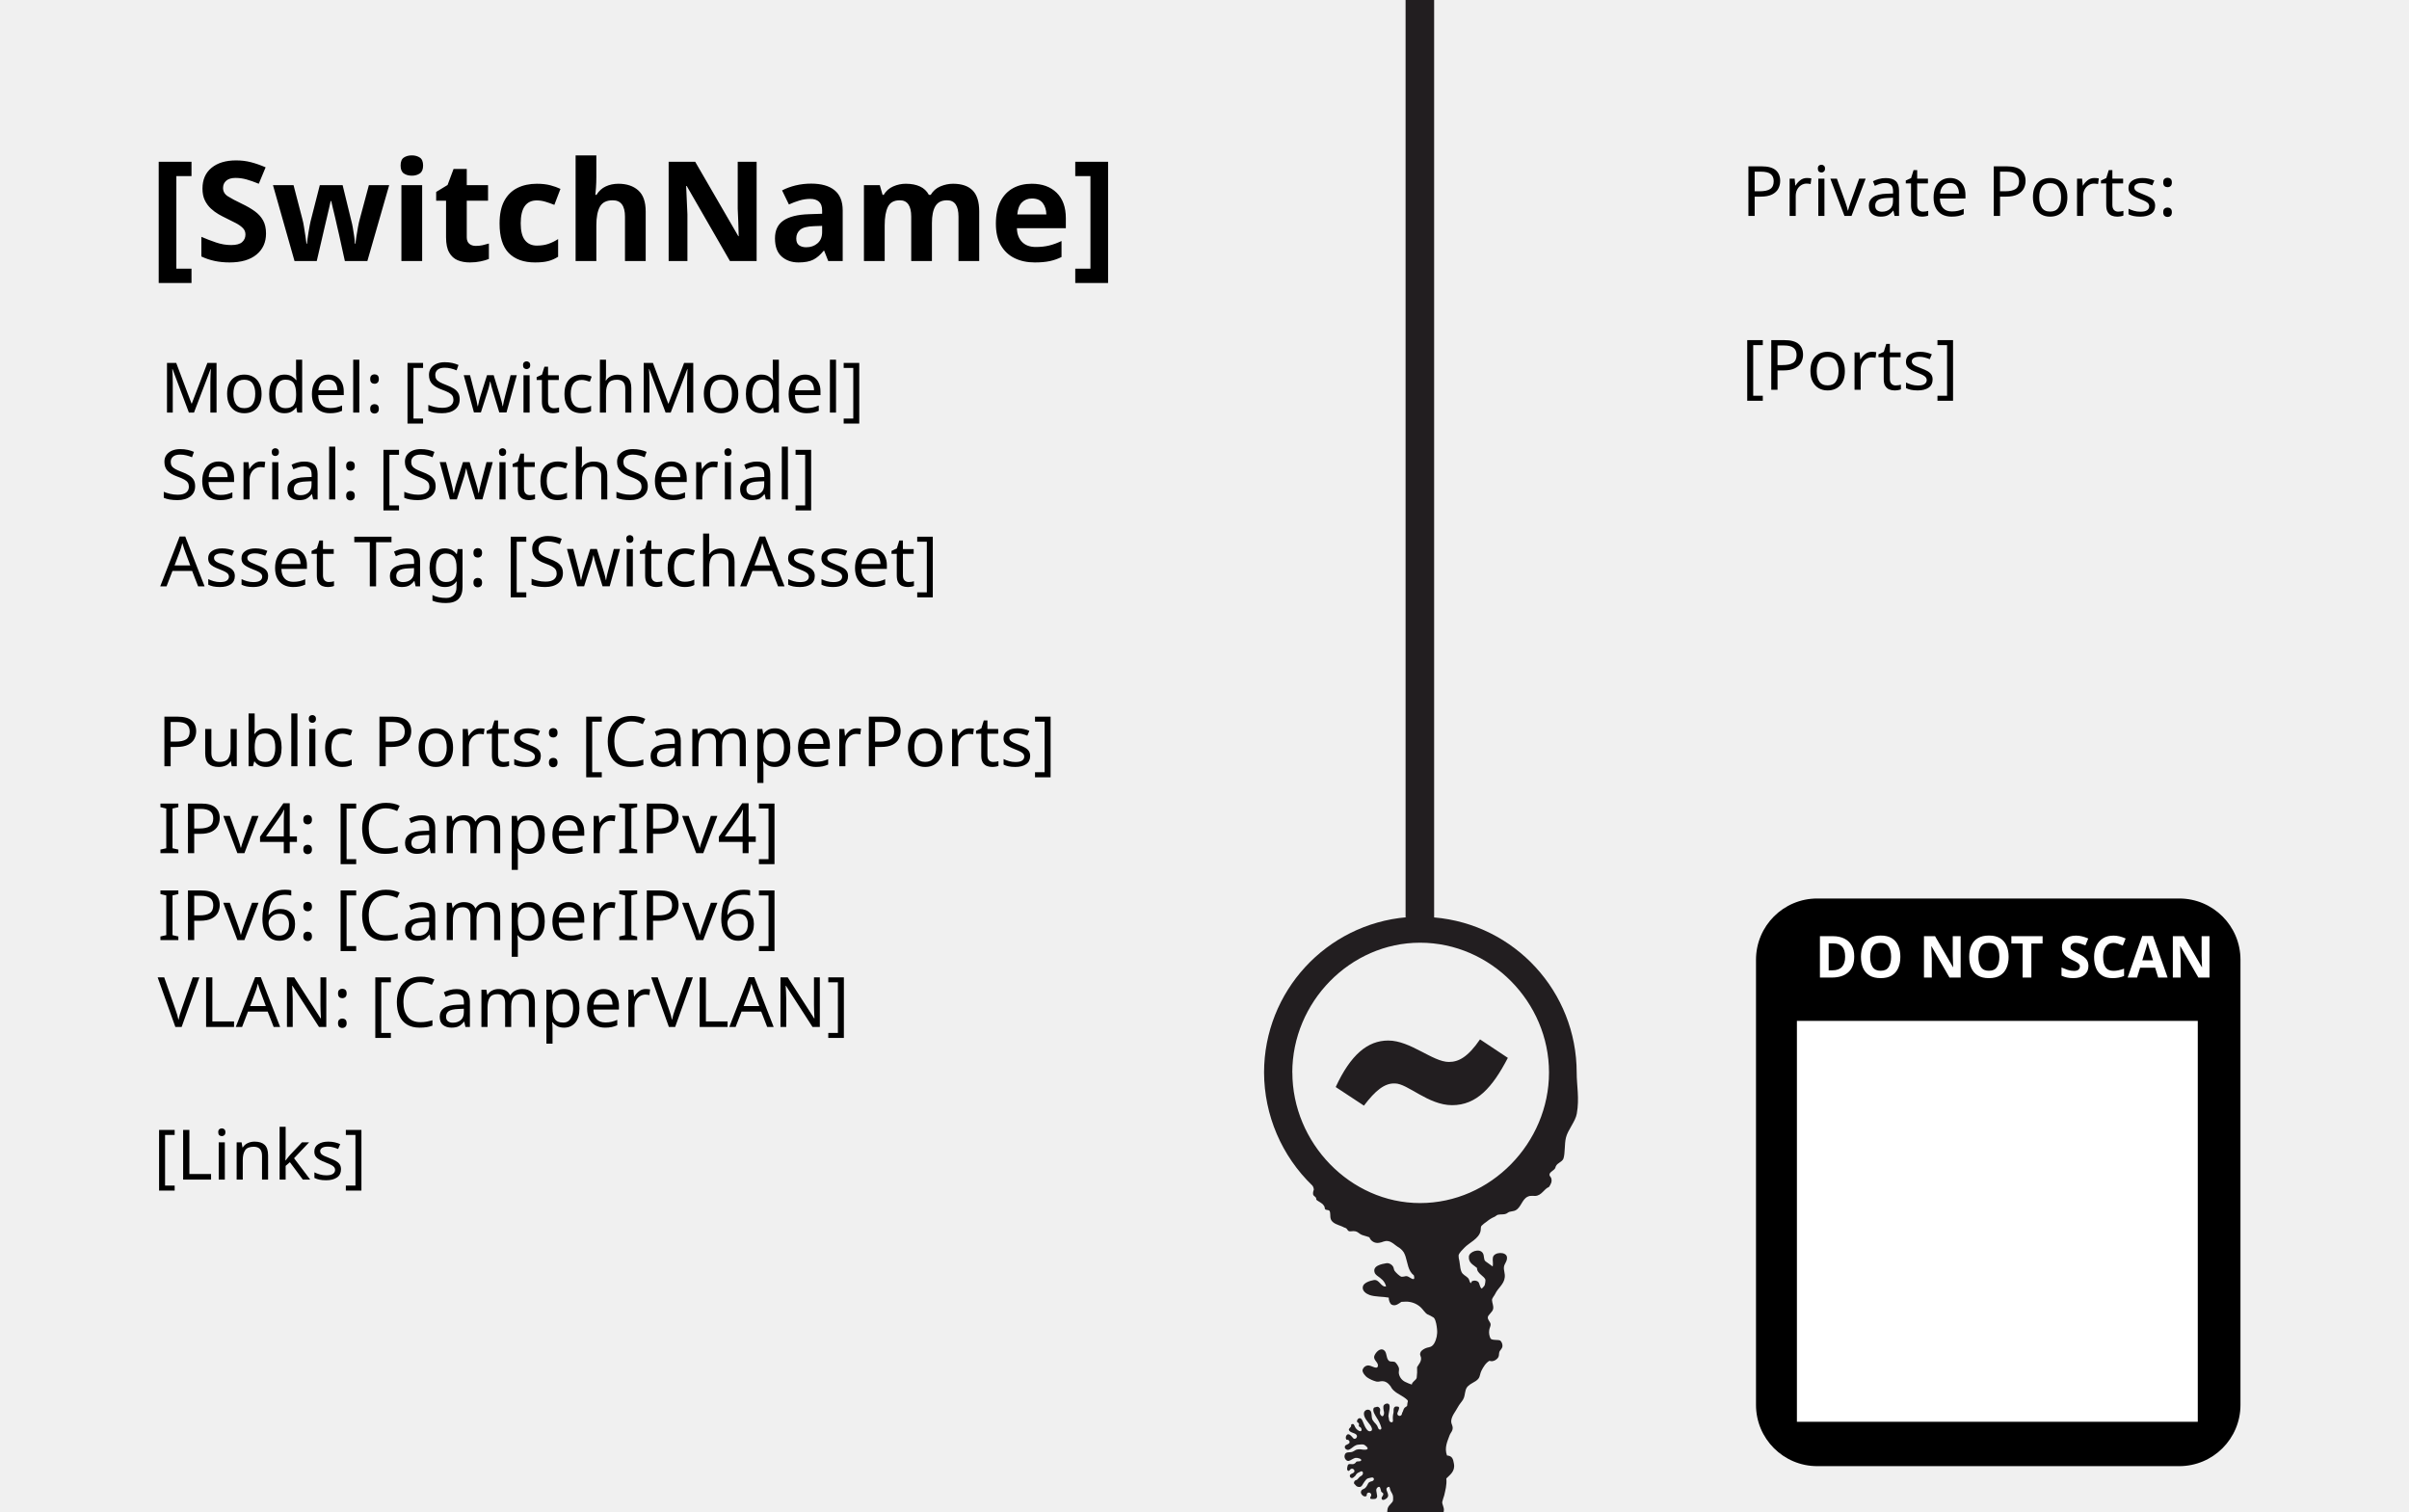
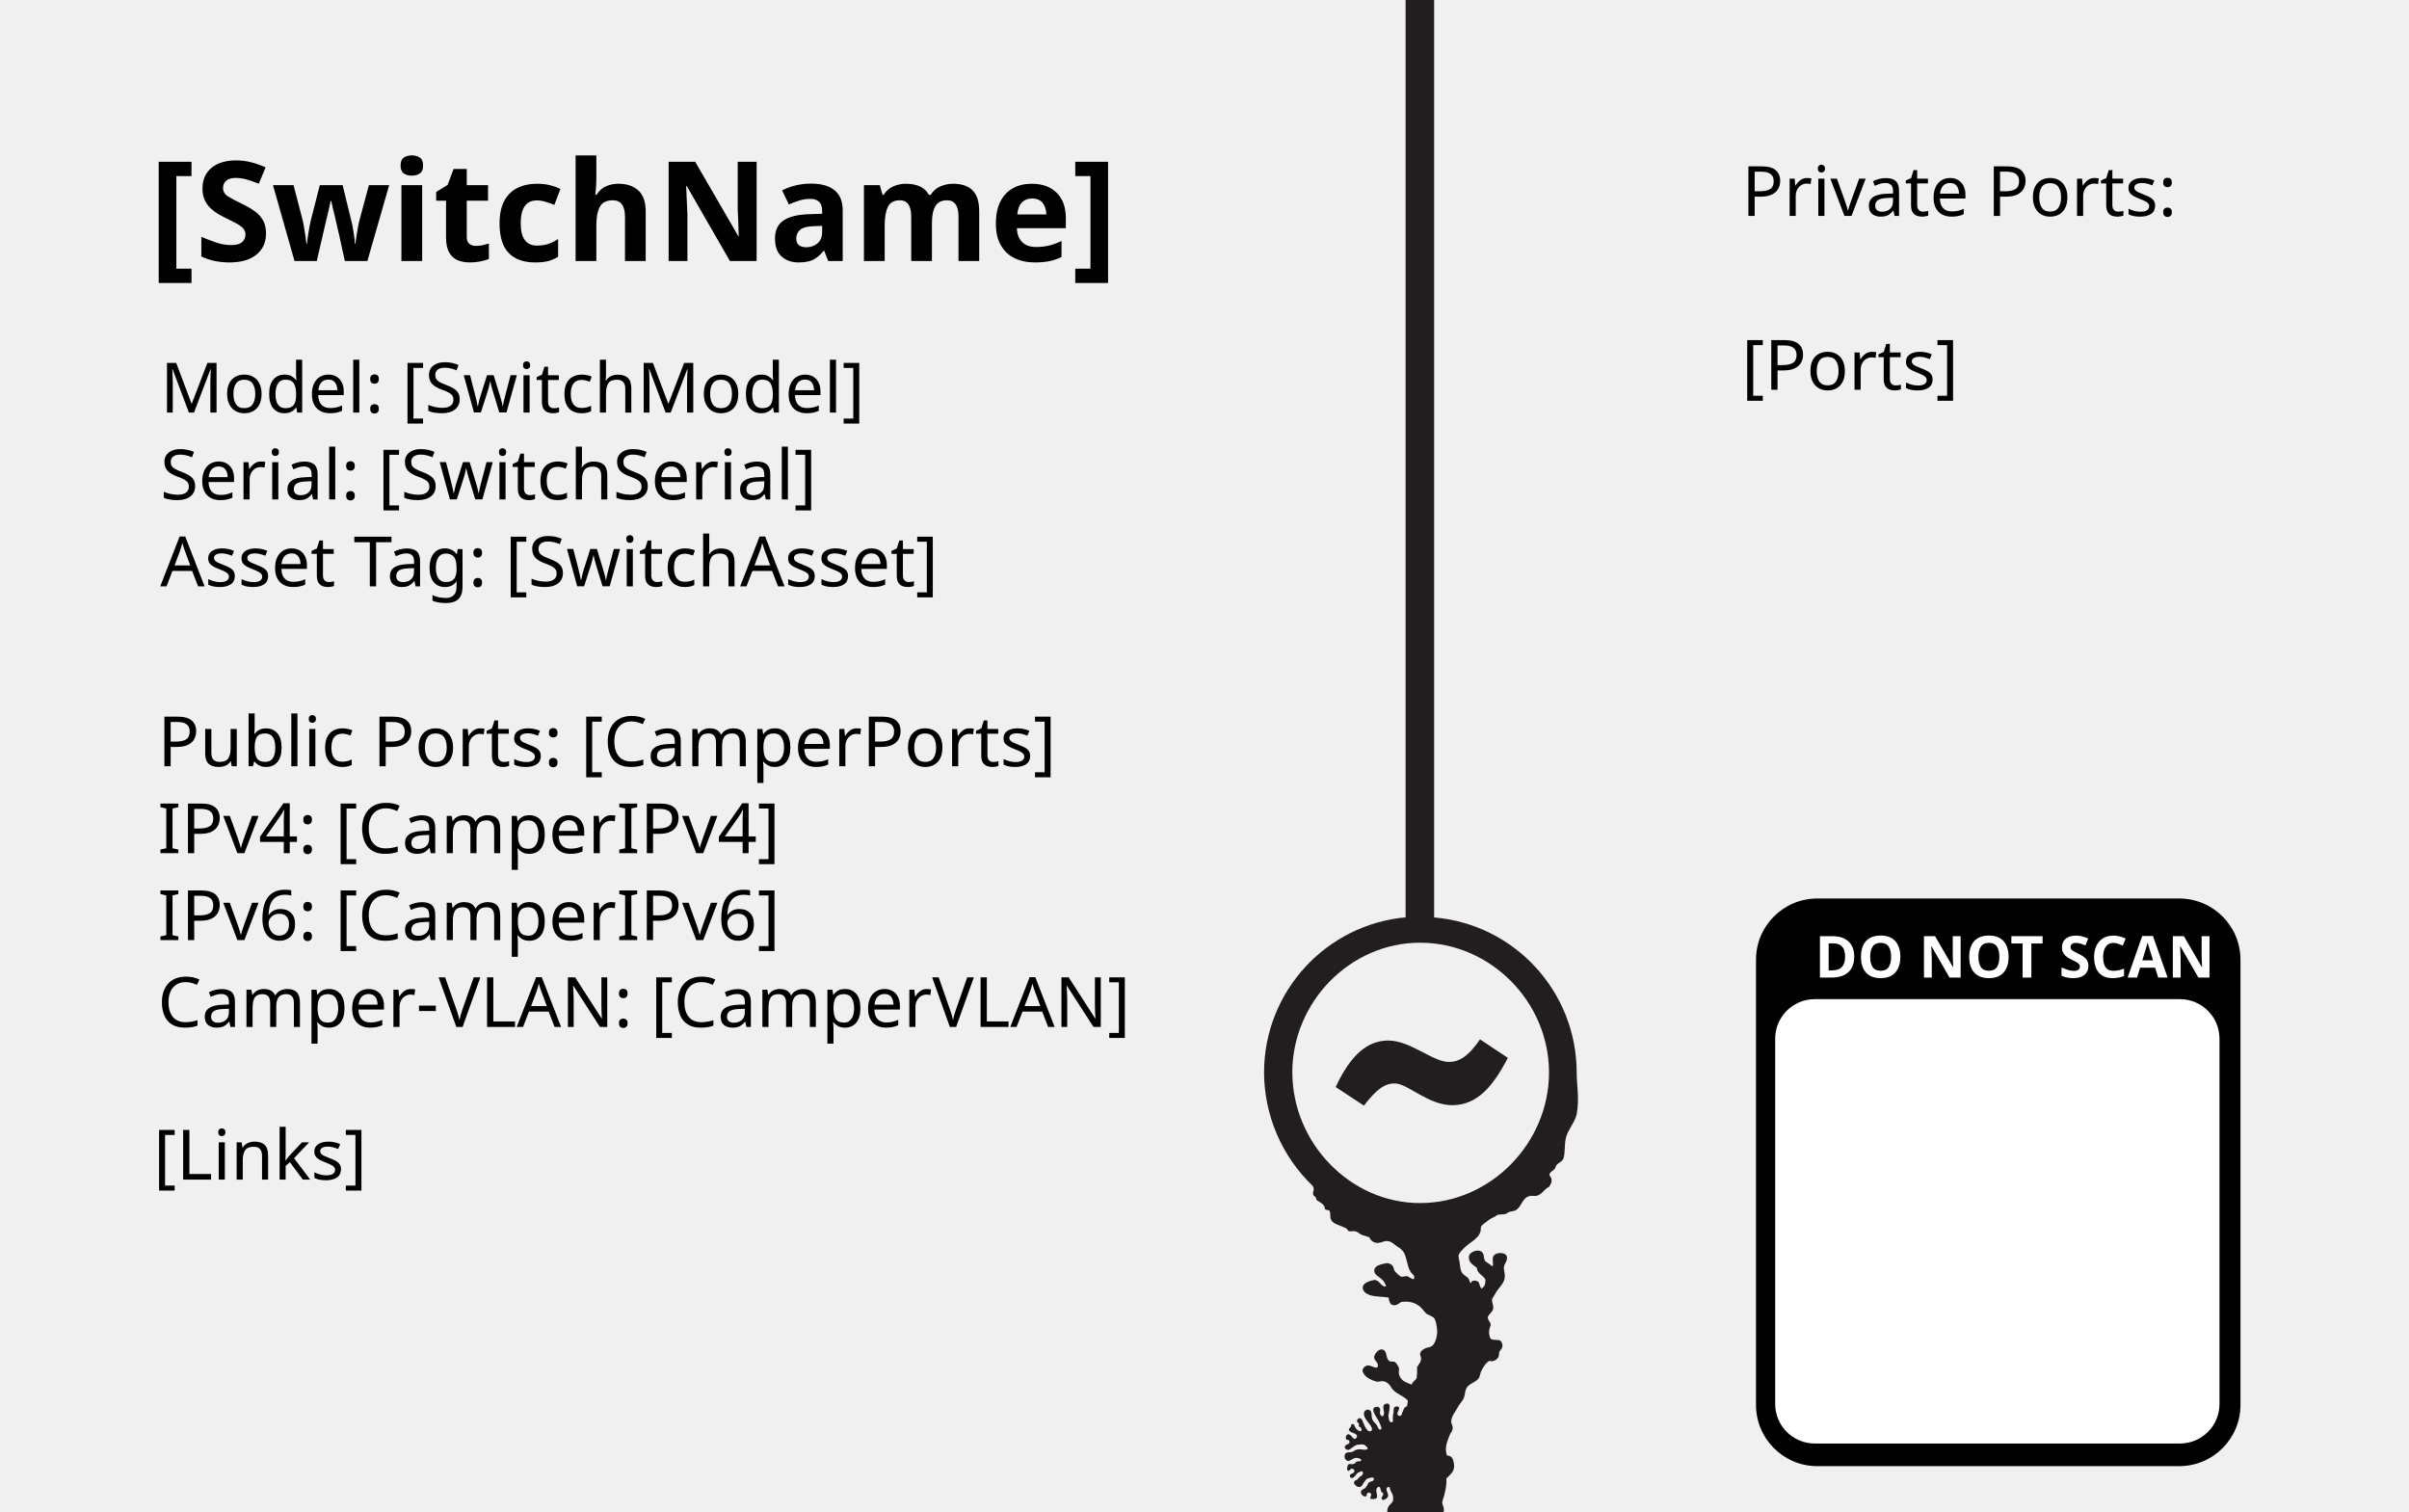
<svg xmlns="http://www.w3.org/2000/svg" id="Layer_1" data-name="Layer 1" viewBox="0 0 1109 696" version="1.1" width="1109" height="696" xml:space="preserve">
  <defs id="defs50">
    <style id="style48">.cls-1{fill:#221e20;}.cls-2{font-size:60px;font-family:Raleway-Bold, Raleway;}.cls-2,.cls-4{font-weight:700;}.cls-3{font-size:36px;font-family:TrebuchetMS, Trebuchet MS;}.cls-4{font-size:21px;fill:#fff;font-family:TrebuchetMS-Bold, Trebuchet MS;}.cls-5{letter-spacing:-0.02em;}</style>
  </defs>
  <rect x="808.388" y="413.599" width="223.03" height="261.3" rx="28.2" id="rect52" />
  <path class="cls-1" d="m 581.918,493.689 a 72.57,72.57 0 0 0 22.27,52.08 3.25,3.25 0 0 1 0.63,1.95 3.91,3.91 0 0 0 -0.33,2 c 0.07,0.94 1.53,1.18 1.44,2.11 0,0.07 0,0.13 0,0.2 0,0.83 3.77,1.78 3.93,4.05 0.07,0.92 0.69,0.8 1.67,1 0.98,0.2 0.81,1.69 0.91,3.1 0.24,3.35 4.09,3.55 6.41,4.88 1.91,0.39 1.08,2 3.13,1.73 3.51,-0.45 3.06,1.25 5.82,1.94 1,0.24 1.71,0.55 2.6,0.82 a 4,4 0 0 0 4.48,2.54 c 1.57,-0.16 2.45,-1.1 4.23,-0.76 1.78,0.34 2.94,1.71 4.23,2.53 a 7.86,7.86 0 0 1 2.91,2.66 10.06,10.06 0 0 1 0.81,1.9 c 1,3 1.1,6.59 3.84,8.68 0.86,3.3 -1.73,0.87 -2.9,0.44 a 2,2 0 0 0 -0.94,-0.08 7.69,7.69 0 0 1 -1.78,0.27 c -0.83,-0.1 -2.59,-1.84 -3.21,-2.66 -0.42,-0.57 -0.38,-1.24 -0.66,-1.83 a 3.21,3.21 0 0 0 -3,-1.78 c -2.25,0.36 -7,1.18 -5.44,4.69 a 4.25,4.25 0 0 0 1,1.08 c 1.72,1.22 3.53,2.41 4.11,4.94 -2.41,0.44 -3.06,-3.41 -5.68,-2.92 -1.81,0.34 -4.64,1.24 -5,3 -0.45,2 1.62,3.34 3.08,3.86 2.53,0.9 6.17,0.7 8.83,1.21 0,1.28 0.53,2.86 1.45,3.29 1.71,0.8 3.33,-0.63 4.36,-1.33 a 15.78,15.78 0 0 1 2,-0.1 9.88,9.88 0 0 1 6.81,2.51 c 1.13,1 2,2.6 3.14,3.29 a 20,20 0 0 1 2.9,1.52 1.32,1.32 0 0 1 0.23,0.24 c 0.85,1.06 1.23,3.74 1.35,5.14 a 10.89,10.89 0 0 1 -1.35,6.6 4.84,4.84 0 0 1 -1,1.13 c -0.83,0.65 -2,0.55 -3.09,1.08 -1.09,0.53 -2.45,1.32 -2.35,2.91 a 9.59,9.59 0 0 0 0.42,1.33 c 0.26,1.91 -1.27,3.32 -1.82,4.43 a 25.85,25.85 0 0 1 -0.18,4.88 c -0.27,1.14 -2.18,1.8 -2.23,3.11 a 19.3,19.3 0 0 1 -2.82,-1.13 5.31,5.31 0 0 1 -3.17,-4.07 c -0.09,-0.71 0.2,-1.55 0.06,-2.34 -0.14,-0.79 -1.37,-2.74 -2.06,-2.92 -1.22,-0.32 -2,0.14 -2.72,-0.63 -1.25,-1.41 -0.69,-3.63 -2.06,-4.69 -1.82,-1.4 -3.94,1 -4.53,2.66 -0.51,1.85 1.93,2.89 1.69,4.5 -0.31,2.07 -2.93,-0.35 -4.72,-0.19 a 2.83,2.83 0 0 0 -2.36,2.09 c -0.17,1.27 1.49,3 2.12,3.42 a 14.2,14.2 0 0 0 4.17,1.9 4.35,4.35 0 0 0 2.12,-0.12 c 2.18,-0.28 3.46,0.95 4.48,2.28 1.34,2.92 4.65,3.81 7,5.7 a 8.29,8.29 0 0 1 0.7,0.63 c 0.6,0.66 0,1 0,2.07 0.09,1.35 -1,0.65 -1.68,2.25 a 6.42,6.42 0 0 1 -0.41,1.13 c -0.28,0.46 -0.28,0.34 -0.36,0.88 a 1.09,1.09 0 0 1 -1.13,1 1.07,1.07 0 0 1 -1,-1.13 c 0.11,-0.75 1.22,-2.21 0.68,-3 -0.07,-0.11 -1.38,-0.39 -1.85,0 -0.82,0.76 -0.41,1.49 -0.59,2.65 a 9.68,9.68 0 0 0 -0.25,3.58 c 0.13,1.36 -1.69,1 -1.81,-0.36 -0.16,-1.67 -0.44,-0.89 -0.18,-2.55 0.26,-1.66 0.82,-3.45 0.21,-4.48 a 1.26,1.26 0 0 0 -1.06,-0.4 2.09,2.09 0 0 0 -1.27,0.63 c -0.68,0.81 -0.14,2.49 0,3.34 0.14,0.85 -0.31,2.42 -1.21,1.69 -1.64,-1.32 0.43,-2.88 -1.27,-4 a 1.19,1.19 0 0 0 -1.1,-0.07 c -0.4,0.15 -1,0.11 -1.19,0.49 -0.63,1.47 0.65,3.16 1.46,4.58 a 15.19,15.19 0 0 1 2,4.21 c 0.47,1.28 -1,1.61 -1.44,0.31 -0.72,-2 -1.35,-1.77 -2.46,-3.52 -0.9,-1.42 0,-4 -1.51,-4.68 a 1.8,1.8 0 0 0 -2.54,1.67 c 0,2 1.83,3.78 2.9,5.25 0.19,0.25 1.77,2.52 0,2.87 -1.2,0.24 -2.28,-1.58 -3.21,-4 -0.3,-0.77 -0.68,-1.81 -1.42,-2 -0.74,-0.19 -1.58,0.7 -1.44,1.55 0.06,0.36 0.55,0.45 0.78,0.78 0.38,0.53 -0.31,1.31 0.33,1.56 1.29,0.49 1.33,2.54 0,2 a 3.93,3.93 0 0 1 -1.91,-1.67 c -0.28,-0.41 -0.5,-1.43 -1,-1.54 -0.5,-0.11 -1.07,0.12 -0.92,0.78 0.15,0.66 -1.34,1.24 -1,2 0.58,1.28 2.65,1.17 3.47,2.19 0.82,1.02 -0.72,2.54 -1.58,1.46 -0.64,-0.8 -1.74,-2.15 -2.65,-1.62 a 1.78,1.78 0 0 0 -0.49,2.26 c 0.15,0.22 0.53,0.1 0.79,0.19 a 1.08,1.08 0 0 1 0.69,1.35 c -0.18,0.56 -1.63,1 -1.77,1.16 a 1.09,1.09 0 0 0 -0.06,1.6 c 1.92,1.79 3.18,-1.61 5.83,-1.88 2.44,-0.25 2.6,-0.16 3.36,0.43 1.09,0.85 1.54,1.69 0.17,1.86 -1.37,0.17 -2.09,-0.29 -3.39,-0.16 -1.5,0.15 -1.33,0.52 -2.69,1.11 -1.36,0.59 -3.23,-0.32 -3.67,1.68 a 2.22,2.22 0 0 0 0.73,2.17 c 0.94,0.78 1.56,0.26 2.64,-0.31 1.4,-0.74 1.68,-0.93 3.23,-0.5 1.55,0.43 1.28,1.42 -0.1,1.39 -1.74,0 -0.74,0.44 -2.23,1.18 -0.93,0.45 -2.54,-0.53 -2.87,0.8 -0.22,0.86 -0.54,2.11 0.3,2.41 0.4,0.14 0.7,-0.49 1,-0.76 1.08,-0.86 2.53,0.72 1.45,1.58 -0.56,0.44 -1.5,0.55 -1.71,1.21 a 1,1 0 0 0 0.62,1.23 0.94,0.94 0 0 0 0.9,-0.17 c 1.44,-1.12 1.17,-1.24 1.32,-1.42 0.86,-1 0.79,-0.64 2,-1.34 1.21,-0.7 1.65,1.2 0.46,1.9 -1.19,0.7 -0.86,0.71 -1.86,1.68 -0.63,0.61 -1.24,0.09 -1.59,1.55 -0.1,0.43 0.48,0.75 0.74,1.11 a 1.93,1.93 0 0 0 1.29,0.8 c 1.7,0.32 1.79,-1.11 2.83,-2.42 1.35,-1.72 1,-1.35 3.18,-1.88 1.35,-0.32 1.6,1.35 0.26,1.68 -2.26,0.54 -1.46,1.2 -2.87,2.87 -0.85,1 -1.93,0.66 -2.21,2 -0.21,1 1.14,2.4 2.15,2.11 1.01,-0.29 0.13,-0.94 0.86,-1.51 a 1.08,1.08 0 0 1 1.59,1.4 c -0.21,0.39 -0.43,0.7 -0.28,1.1 0.15,0.4 2.28,0.21 2.45,0.11 a 1.35,1.35 0 0 0 0.65,-1.55 19.09,19.09 0 0 1 -0.35,-2.14 c -0.26,-1.36 1.57,-2.55 1.83,-1.19 0.18,1 0.25,0.34 0.34,1.31 0.09,0.97 2,0.55 0.48,2.71 a 1,1 0 0 0 -0.06,1.16 c 0.55,0.6 1.73,-0.08 2.3,-0.61 1.88,-1.75 -1.72,-4.15 0.59,-5.1 0.91,-0.38 0.57,0.8 1.24,2 1,1.77 1.1,1.85 1,4 0,1.24 -1.81,2 -2.41,3.64 -0.42,1.16 -0.43,4.18 0.9,4.31 a 40.06,40.06 0 0 0 7.29,-0.29 39.11,39.11 0 0 1 7.05,-0.22 c 1.47,0.14 3.49,0.53 5.37,0.59 2.7,0.08 5.12,-0.5 5.21,-3.43 0,-1.45 -0.83,-2.59 -0.78,-3.68 a 31.59,31.59 0 0 1 0.9,-3 c 0.5,-2.33 1.28,-4.71 1,-7.85 1.53,-1.6 4.11,-3.19 3.5,-6.73 -0.38,-2.18 -0.73,-3.66 -3.2,-3.85 -1.32,-3.59 0.21,-6.5 1.15,-9.18 0.51,-1.45 1.81,-2.28 1.39,-4.18 -0.19,-0.9 -0.67,-1.42 -0.6,-2.54 0.13,-2.28 2.15,-4.56 3.08,-6.39 0.61,-1.19 1.7,-2.33 2.36,-3.42 0.78,-1.29 0.7,-2.51 1.21,-4.37 0.85,-3.09 4.6,-3.31 6.05,-5.52 0.53,-0.8 0.63,-2.28 1.21,-3.42 0.84,-1.66 2,-3.63 3.69,-4.56 1.61,0.67 3.48,-0.53 4.11,-1.71 0.38,-0.7 0.2,-1.7 0.49,-2.47 0.29,-0.77 1.36,-1.41 1.39,-2.66 a 3.28,3.28 0 0 0 -1,-2.47 c -0.94,-0.53 -3.83,0 -4.48,-0.95 a 6.45,6.45 0 0 1 -0.6,-3.92 c 0.11,-1 0.76,-1.81 0.6,-2.79 -0.16,-0.98 -1.3,-1.81 -1.27,-3 0.03,-1.19 2.24,-2.43 2.48,-4 0.22,-1.36 -0.47,-2.63 -0.54,-3.92 -0.06,-1 1.08,-2 1.51,-3 1.21,-2.62 4,-4.27 4.36,-7.54 0.21,-1.81 -0.58,-3.26 -0.37,-4.81 0.21,-1.55 1.58,-2.6 1.39,-4.44 -0.27,-2.7 -5.94,-2.52 -6.47,0.07 -0.29,1.42 0.24,2.58 -0.12,4.18 -1,-0.78 -2.22,-1.54 -3.26,-2.34 -1.04,-0.8 -0.48,-2.52 -1.27,-3.8 -1.5,-2.43 -6.24,-0.69 -6.42,1.58 -0.23,3.06 2.23,3.86 3.75,5.26 -0.14,2.58 3.57,3.79 3.87,5.51 a 7.48,7.48 0 0 1 -0.24,2 c -0.14,1 -1,1.33 -1.39,2 -1.13,-0.53 -0.89,-2.49 -1.81,-3.23 a 2.61,2.61 0 0 0 -2.91,-0.07 4.23,4.23 0 0 0 -0.24,0.76 c -0.7,-0.22 -0.65,-1 -1,-1.71 -0.54,-1.17 -1.93,-1.62 -2.9,-2.66 -1.12,-1.21 -1.15,-3.7 -1.51,-5.89 a 8.94,8.94 0 0 1 -0.36,-2.47 c 0.2,-1.19 1.82,-2.65 2.66,-3.55 2.16,-2.29 6.63,-4.11 7.44,-7.6 0.23,-1 0,-1.85 0.42,-2.47 a 17.46,17.46 0 0 1 2.48,-2 14,14 0 0 1 3.63,-2.22 c 0.45,-0.21 1,-0.79 1.45,-0.89 1.47,-0.32 2.72,0 3.87,-0.5 0.61,-0.29 1,-0.76 1.63,-0.89 1.63,-0.33 2.42,-0.3 3.45,-1.2 2.18,-1.91 2.53,-5.4 5.81,-6.08 a 15.79,15.79 0 0 1 2.48,0 c 3,-0.2 4,-3.26 6.29,-4.12 0.73,-1.07 1.63,-2.5 1,-4.18 -0.27,-0.66 -1,-0.93 -0.67,-1.9 0.33,-0.97 2,-1.58 2.54,-2.6 0.12,-0.25 0.17,-0.62 0.3,-0.88 0.84,-1.68 2.86,-1.88 3.51,-3.55 0.81,-2.69 0.4,-6.51 1.13,-9.58 0.86,-3.62 4.39,-7.45 5,-11.07 1.27,-7 -0.06,-13.05 -0.05,-18.87 a 71.73,71.73 0 0 0 -65.63,-71.46 v -566 h -12.52 a 0.63,0.63 0 0 0 -0.62,0.63 v 565.28 h 0.55 a 71.78,71.78 0 0 0 -65.7,71.47 z m 13,0 c 0,-32.39 26.62,-59.74 58.81,-59.74 32.57,0 59.37,27.35 59.37,59.74 0,32.39 -26.8,60.11 -59.37,60.11 -32.16,0 -58.78,-27.73 -58.78,-60.11 z" id="path54" />
  <path class="cls-1" d="m 667.008,488.839 c -7.44,0 -17.68,-9.86 -27.91,-9.86 -9.5,0 -17.31,6.52 -24.2,21.41 l 13,8.56 c 5.22,-6.89 9.49,-10.42 14.28,-10.21 5.82,0 15.31,10 26.29,10 11.36,0 18.61,-8.19 25.68,-21.78 l -12.81,-8.51 c -5.58,8.16 -9.86,10.39 -14.33,10.39 z" id="path56" />
  <text xml:space="preserve" style="font-style:normal;font-variant:normal;font-weight:bold;font-stretch:normal;font-size:64px;font-family:Raleway;-inkscape-font-specification:'Raleway Bold';fill:#000000" x="68.578" y="120.167" id="text315">
    <tspan id="tspan313" x="68.578" y="120.167">[SwitchName]</tspan>
  </text>
  <text xml:space="preserve" style="font-style:normal;font-variant:normal;font-weight:normal;font-stretch:normal;font-size:32px;font-family:'Trebuchet MS';-inkscape-font-specification:'Trebuchet MS';fill:#000000" x="73.764" y="189.906" id="text443">
    <tspan id="tspan441" x="73.764" y="189.906">Model: [SwitchModel]</tspan>
    <tspan x="73.764" y="229.906" id="tspan445">Serial: [SwitchSerial]</tspan>
    <tspan x="73.764" y="269.906" id="tspan447">Asset Tag: [SwitchAsset]</tspan>
  </text>
  <text xml:space="preserve" style="font-style:normal;font-variant:normal;font-weight:normal;font-stretch:normal;font-size:32px;font-family:'Trebuchet MS';-inkscape-font-specification:'Trebuchet MS';fill:#000000" x="801.784" y="99.412" id="text443-84">
    <tspan x="801.784" y="99.412" id="tspan447-1">Private Ports:</tspan>
    <tspan x="801.784" y="139.412" id="tspan721" />
    <tspan x="801.784" y="179.412" id="tspan723">[Ports]</tspan>
  </text>
  <text xml:space="preserve" style="font-style:normal;font-variant:normal;font-weight:normal;font-stretch:normal;font-size:26.667px;font-family:'Trebuchet MS';-inkscape-font-specification:'Trebuchet MS';fill:#ffffff;fill-opacity:1" x="835.417" y="449.99" id="text443-84-4">
    <tspan x="835.417" y="449.99" id="tspan723-6" style="font-style:normal;font-variant:normal;font-weight:bold;font-stretch:normal;font-size:26.667px;font-family:'Trebuchet MS';-inkscape-font-specification:'Trebuchet MS Bold';fill:#ffffff;fill-opacity:1">DO NOT SCAN</tspan>
  </text>
  <text xml:space="preserve" style="font-style:normal;font-variant:normal;font-weight:normal;font-stretch:normal;font-size:32px;font-family:'Trebuchet MS';-inkscape-font-specification:'Trebuchet MS';fill:#000000" x="72.576" y="352.737" id="text443-8">
    <tspan x="72.576" y="352.737" id="tspan601">Public Ports: [CamperPorts]</tspan>
    <tspan x="72.576" y="392.737" id="tspan415">IPv4: [CamperIPv4]</tspan>
    <tspan x="72.576" y="432.737" id="tspan447-4">IPv6: [CamperIPv6]</tspan>
-     <tspan x="72.576" y="472.737" id="tspan419">VLAN: [CamperVLAN]</tspan>
+     <tspan x="72.576" y="472.737" id="tspan419">Camper-VLAN: [CamperVLAN]</tspan>
    <tspan x="72.576" y="512.737" id="tspan421" />
  </text>
  <text xml:space="preserve" style="font-style:normal;font-variant:normal;font-weight:normal;font-stretch:normal;font-size:32px;font-family:'Trebuchet MS';-inkscape-font-specification:'Trebuchet MS';fill:#000000" x="70.67" y="542.987" id="text443-8-6">
    <tspan x="70.67" y="542.987" id="tspan447-4-7">[Links]</tspan>
  </text>
  <g id="qr_code" transform="translate(827.2192,469.9377)">
-     <rect style="fill:#ffffff;fill-opacity:1" id="rect53" width="184.542" height="184.542" x="0" y="0" />
+     <rect style="fill:#ffffff;fill-opacity:1" id="rect53" width="204.542" height="204.542" x="-10" y="-10" rx="18.2" />
  </g>
</svg>
